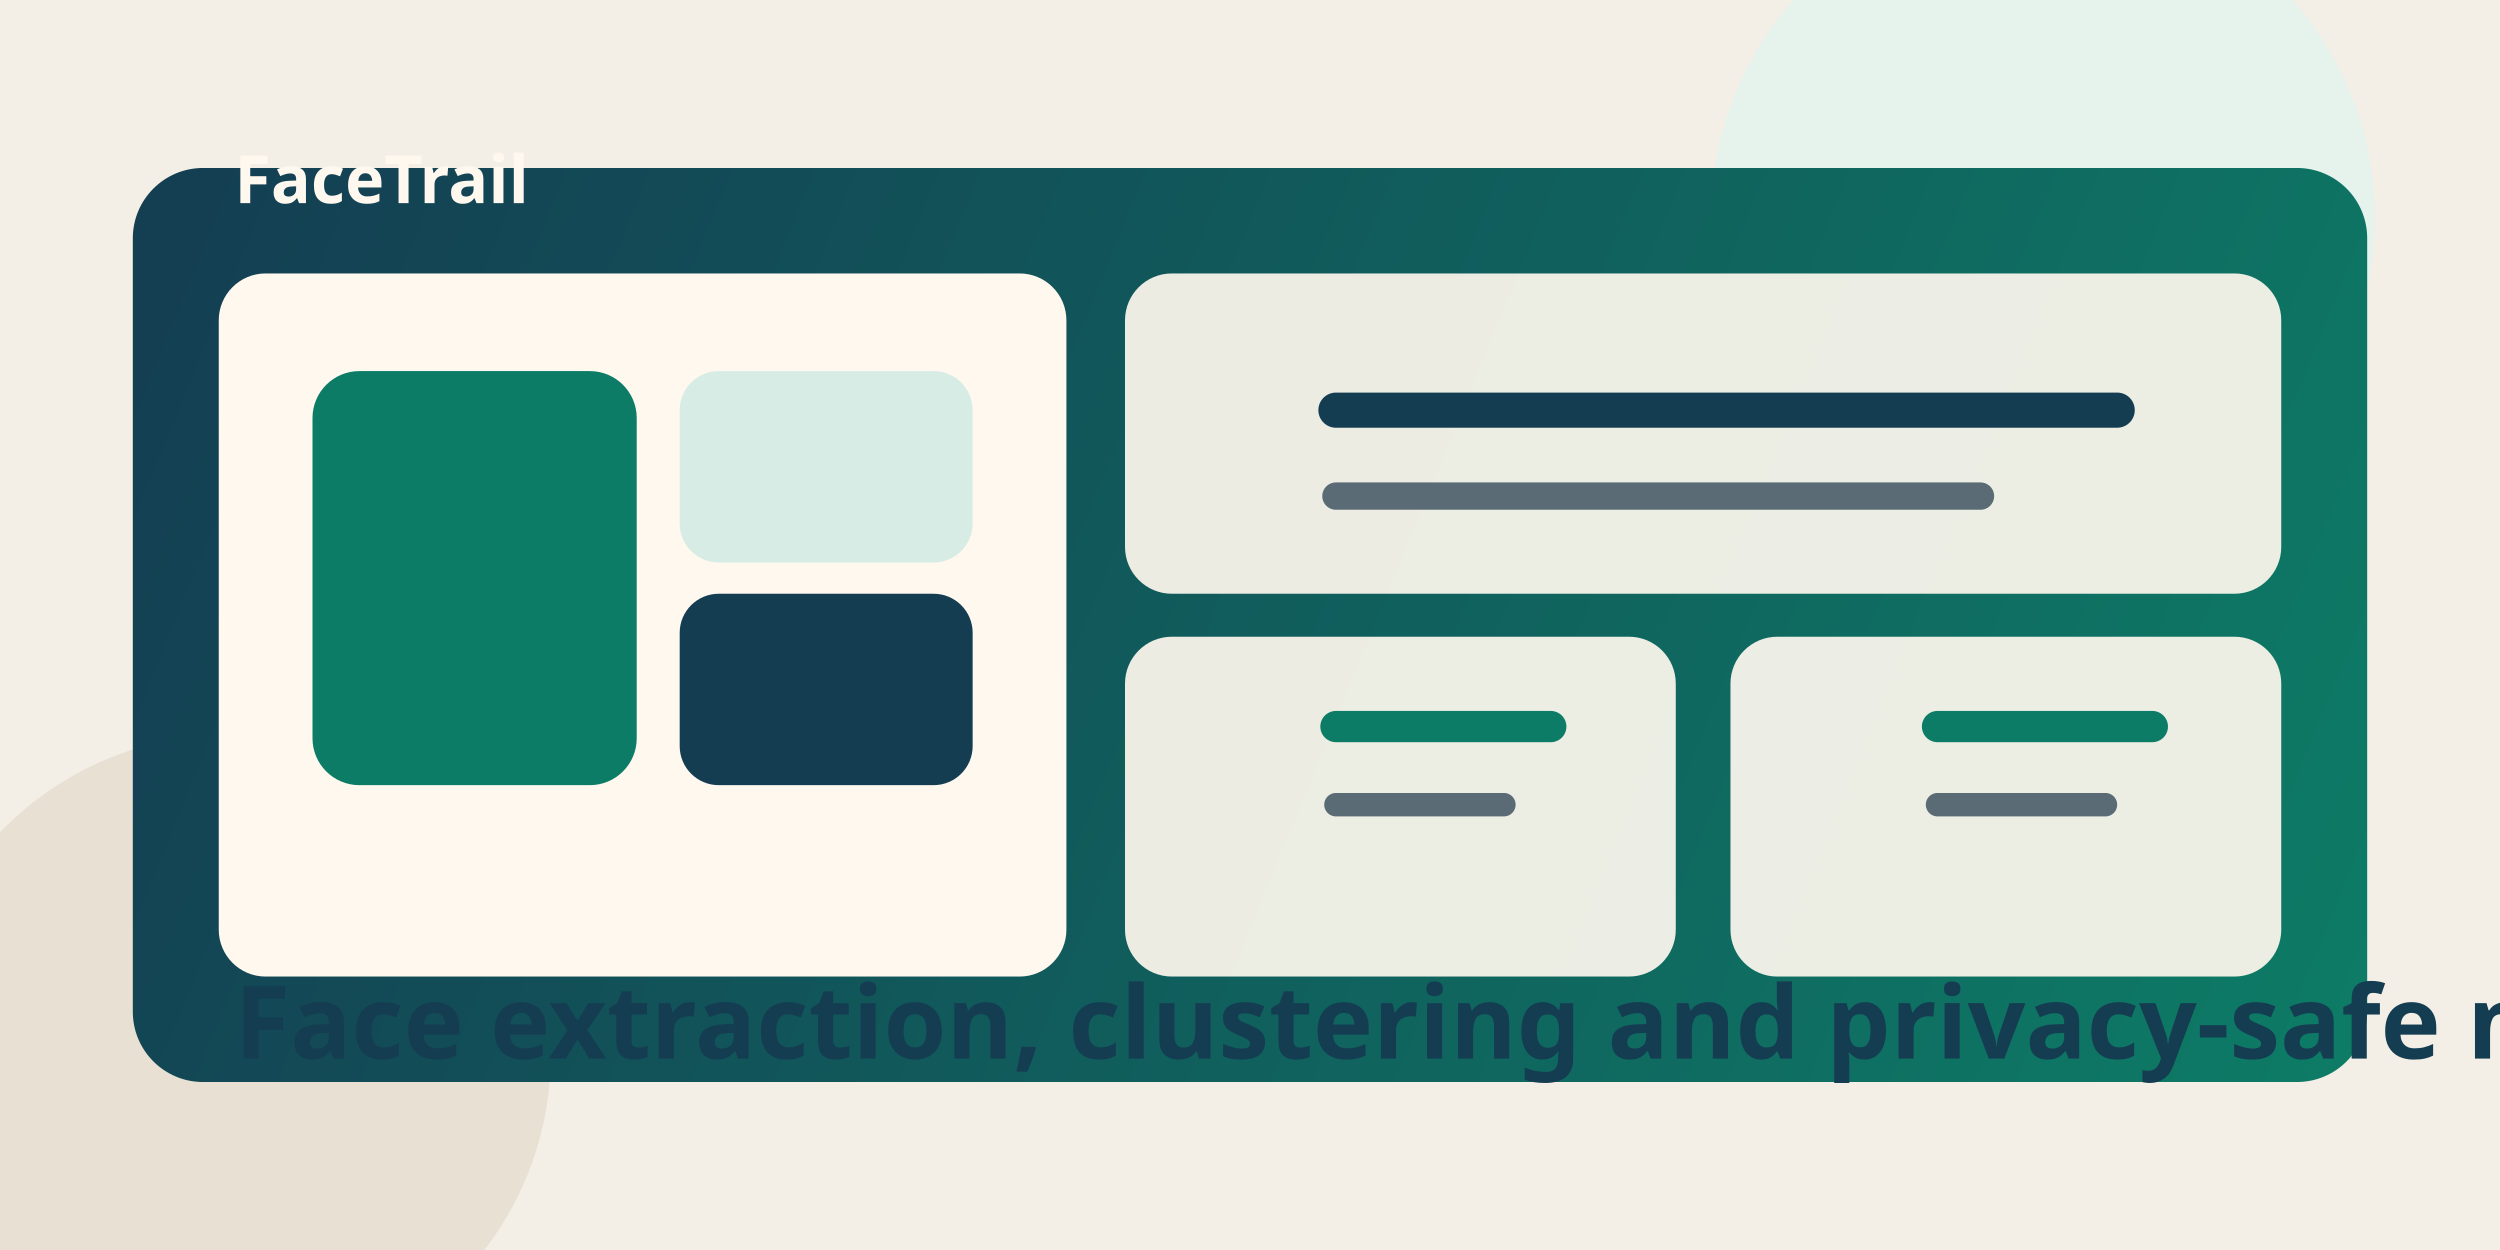
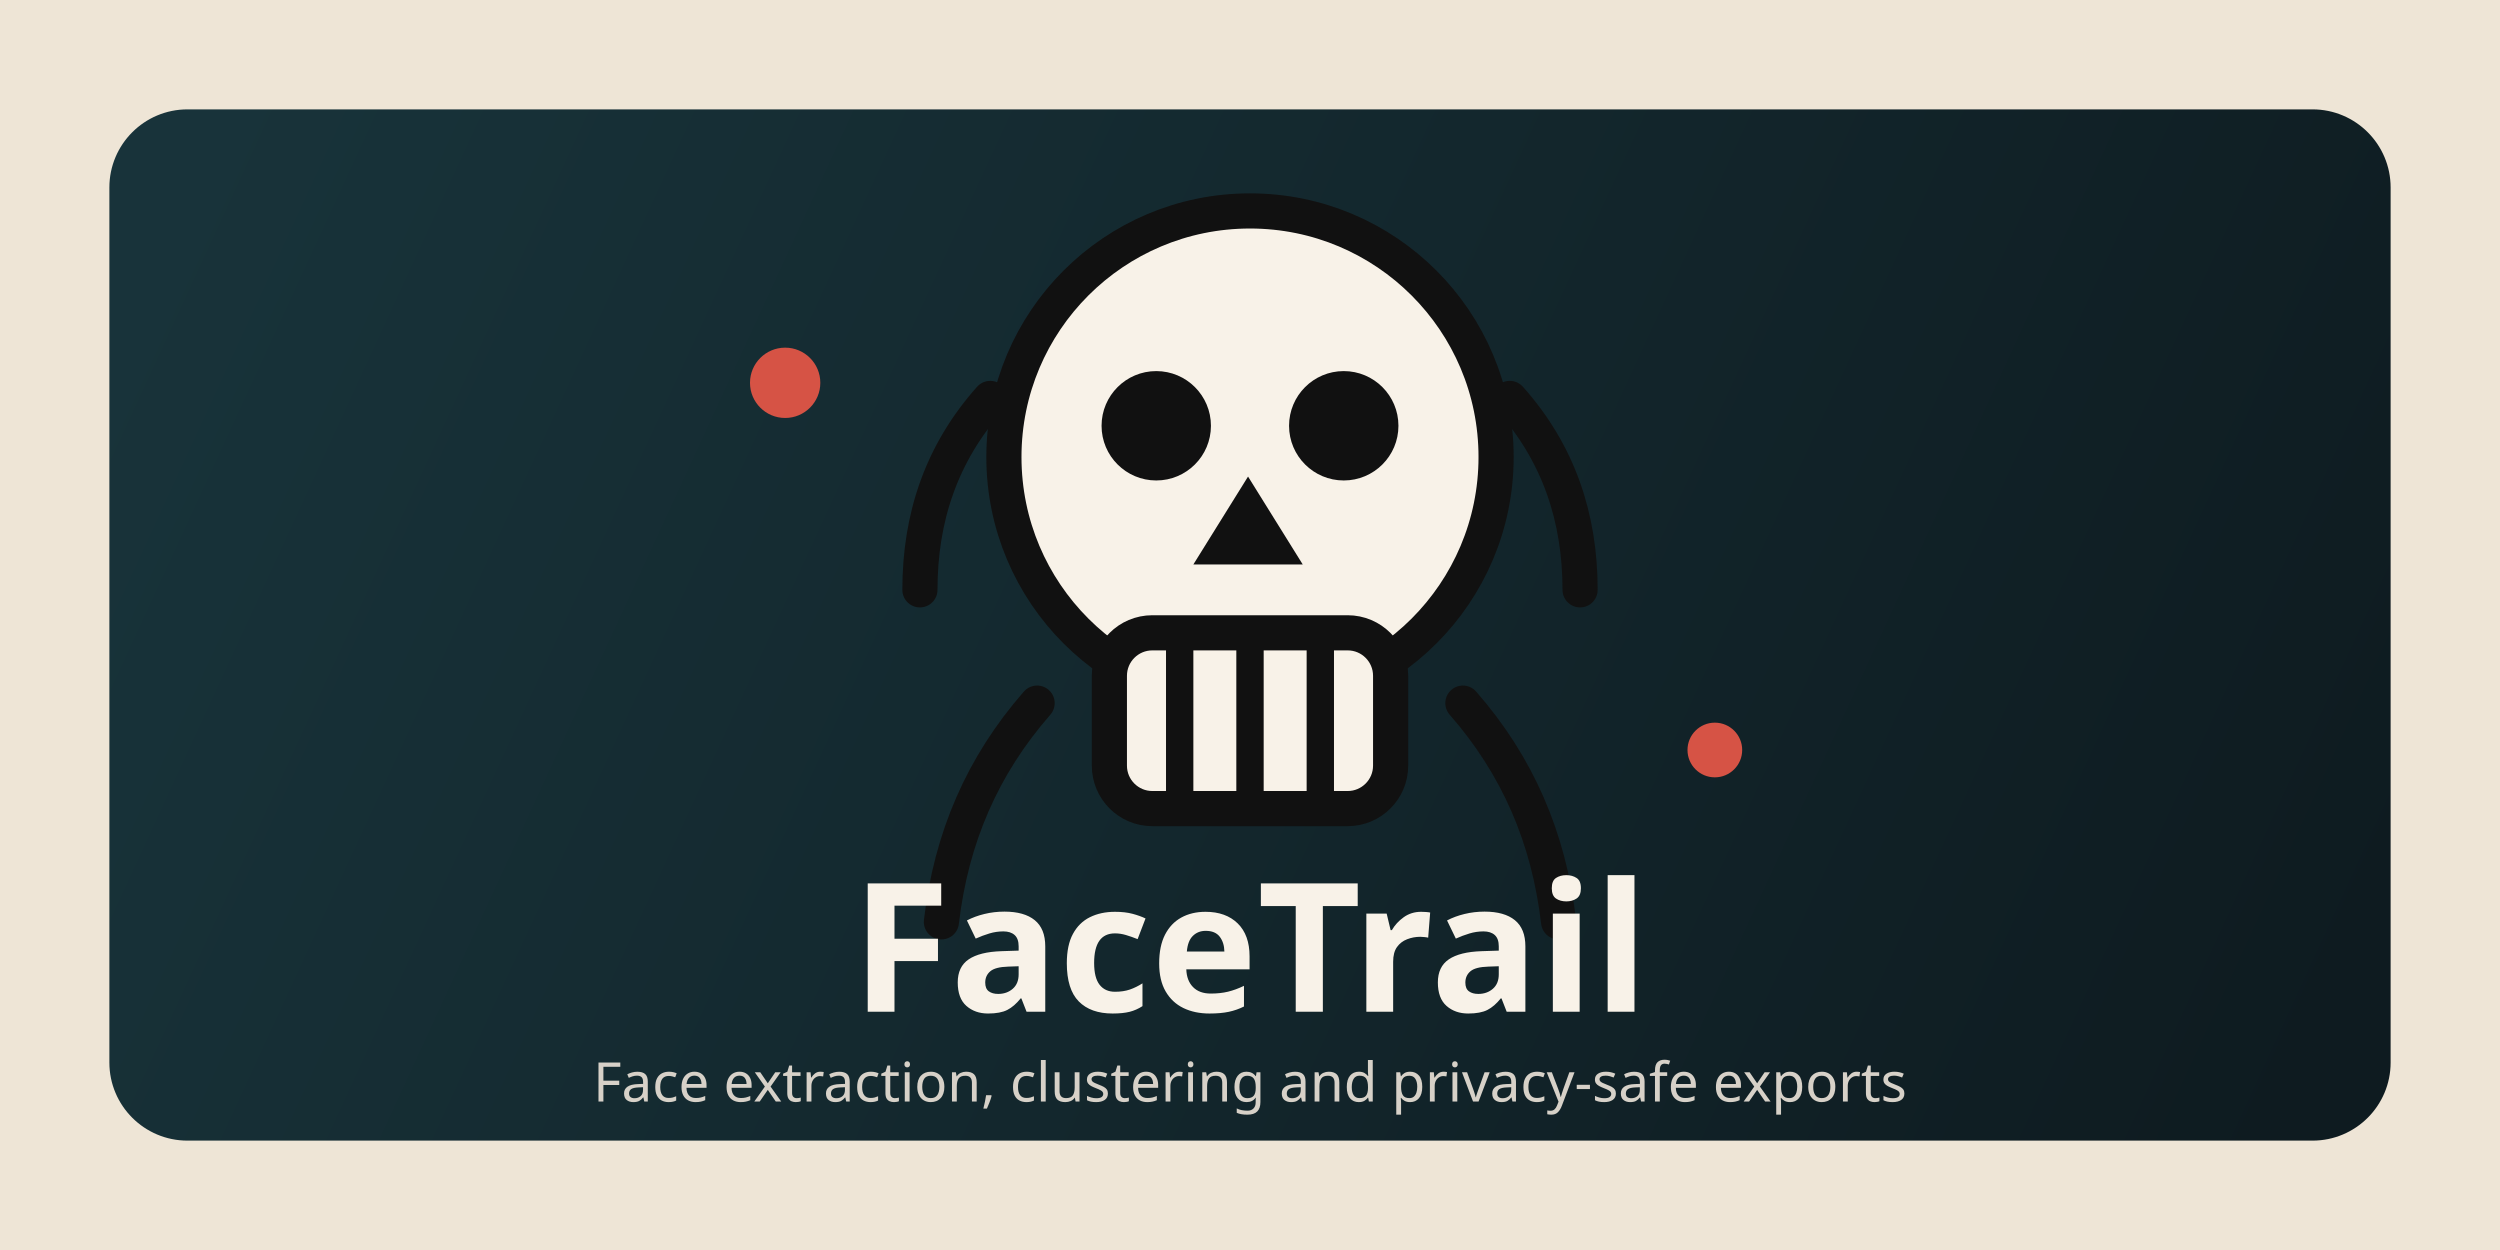
<svg xmlns="http://www.w3.org/2000/svg" width="1280" height="640" viewBox="0 0 1280 640" fill="none">
-   <rect width="1280" height="640" fill="#F4EFE6" />
-   <circle cx="1046" cy="112" r="170" fill="#E6F2EC" />
-   <circle cx="118" cy="540" r="164" fill="#E7E0D3" />
-   <rect x="68" y="86" width="1144" height="468" rx="36" fill="url(#paint0_linear)" />
-   <rect x="112" y="140" width="434" height="360" rx="24" fill="#FFF8EF" />
-   <rect x="576" y="140" width="592" height="164" rx="24" fill="#FFF8EF" fill-opacity="0.92" />
-   <rect x="576" y="326" width="282" height="174" rx="24" fill="#FFF8EF" fill-opacity="0.92" />
-   <rect x="886" y="326" width="282" height="174" rx="24" fill="#FFF8EF" fill-opacity="0.92" />
-   <rect x="160" y="190" width="166" height="212" rx="24" fill="#0D7C66" />
-   <rect x="348" y="190" width="150" height="98" rx="20" fill="#D7ECE5" />
-   <rect x="348" y="304" width="150" height="98" rx="20" fill="#143D52" />
-   <path d="M684 210H1084" stroke="#143D52" stroke-width="18" stroke-linecap="round" />
-   <path d="M684 254H1014" stroke="#5A6B75" stroke-width="14" stroke-linecap="round" />
-   <path d="M684 372H794" stroke="#0D7C66" stroke-width="16" stroke-linecap="round" />
-   <path d="M684 412H770" stroke="#5A6B75" stroke-width="12" stroke-linecap="round" />
-   <path d="M992 372H1102" stroke="#0D7C66" stroke-width="16" stroke-linecap="round" />
-   <path d="M992 412H1078" stroke="#5A6B75" stroke-width="12" stroke-linecap="round" />
-   <text x="120" y="104" fill="#FFF8EF" font-family="Segoe UI, sans-serif" font-size="34" font-weight="600">FaceTrail</text>
-   <text x="120" y="542" fill="#143D52" font-family="Segoe UI, sans-serif" font-size="52" font-weight="700">Face extraction, clustering and privacy-safe media copies</text>
+   <rect width="1280" height="640" fill="#EEE5D6" />
+   <rect x="56" y="56" width="1168" height="528" rx="40" fill="url(#bg)" />
+   <circle cx="640" cy="234" r="126" fill="#F8F2E8" stroke="#111111" stroke-width="18" />
+   <circle cx="592" cy="218" r="28" fill="#111111" />
+   <circle cx="688" cy="218" r="28" fill="#111111" />
+   <path d="M639 244L611 289H667L639 244Z" fill="#111111" />
+   <rect x="568" y="324" width="144" height="90" rx="22" fill="#F8F2E8" stroke="#111111" stroke-width="18" />
+   <path d="M604 324V414" stroke="#111111" stroke-width="14" />
+   <path d="M640 324V414" stroke="#111111" stroke-width="14" />
+   <path d="M676 324V414" stroke="#111111" stroke-width="14" />
+   <path d="M507 204C482 232 471 265 471 302" stroke="#111111" stroke-width="18" stroke-linecap="round" />
+   <path d="M773 204C798 232 809 265 809 302" stroke="#111111" stroke-width="18" stroke-linecap="round" />
+   <path d="M531 360C503 392 487 429 482 472" stroke="#111111" stroke-width="18" stroke-linecap="round" />
+   <path d="M749 360C777 392 793 429 798 472" stroke="#111111" stroke-width="18" stroke-linecap="round" />
+   <circle cx="402" cy="196" r="18" fill="#D65345" />
+   <circle cx="878" cy="384" r="14" fill="#D65345" />
+   <text x="640" y="518" text-anchor="middle" fill="#F8F2E8" font-family="Segoe UI, sans-serif" font-size="92" font-weight="800">FaceTrail</text>
+   <text x="640" y="564" text-anchor="middle" fill="#D7D1C8" font-family="Segoe UI, sans-serif" font-size="28" font-weight="500">Face extraction, clustering and privacy-safe exports</text>
  <defs>
-     <linearGradient id="paint0_linear" x1="68" y1="86" x2="1212" y2="554" gradientUnits="userSpaceOnUse">
-       <stop stop-color="#143D52" />
-       <stop offset="1" stop-color="#0D7C66" />
+     <linearGradient id="bg" x1="104" y1="74" x2="1176" y2="568" gradientUnits="userSpaceOnUse">
+       <stop stop-color="#18333A" />
+       <stop offset="1" stop-color="#0E1B20" />
    </linearGradient>
  </defs>
</svg>
